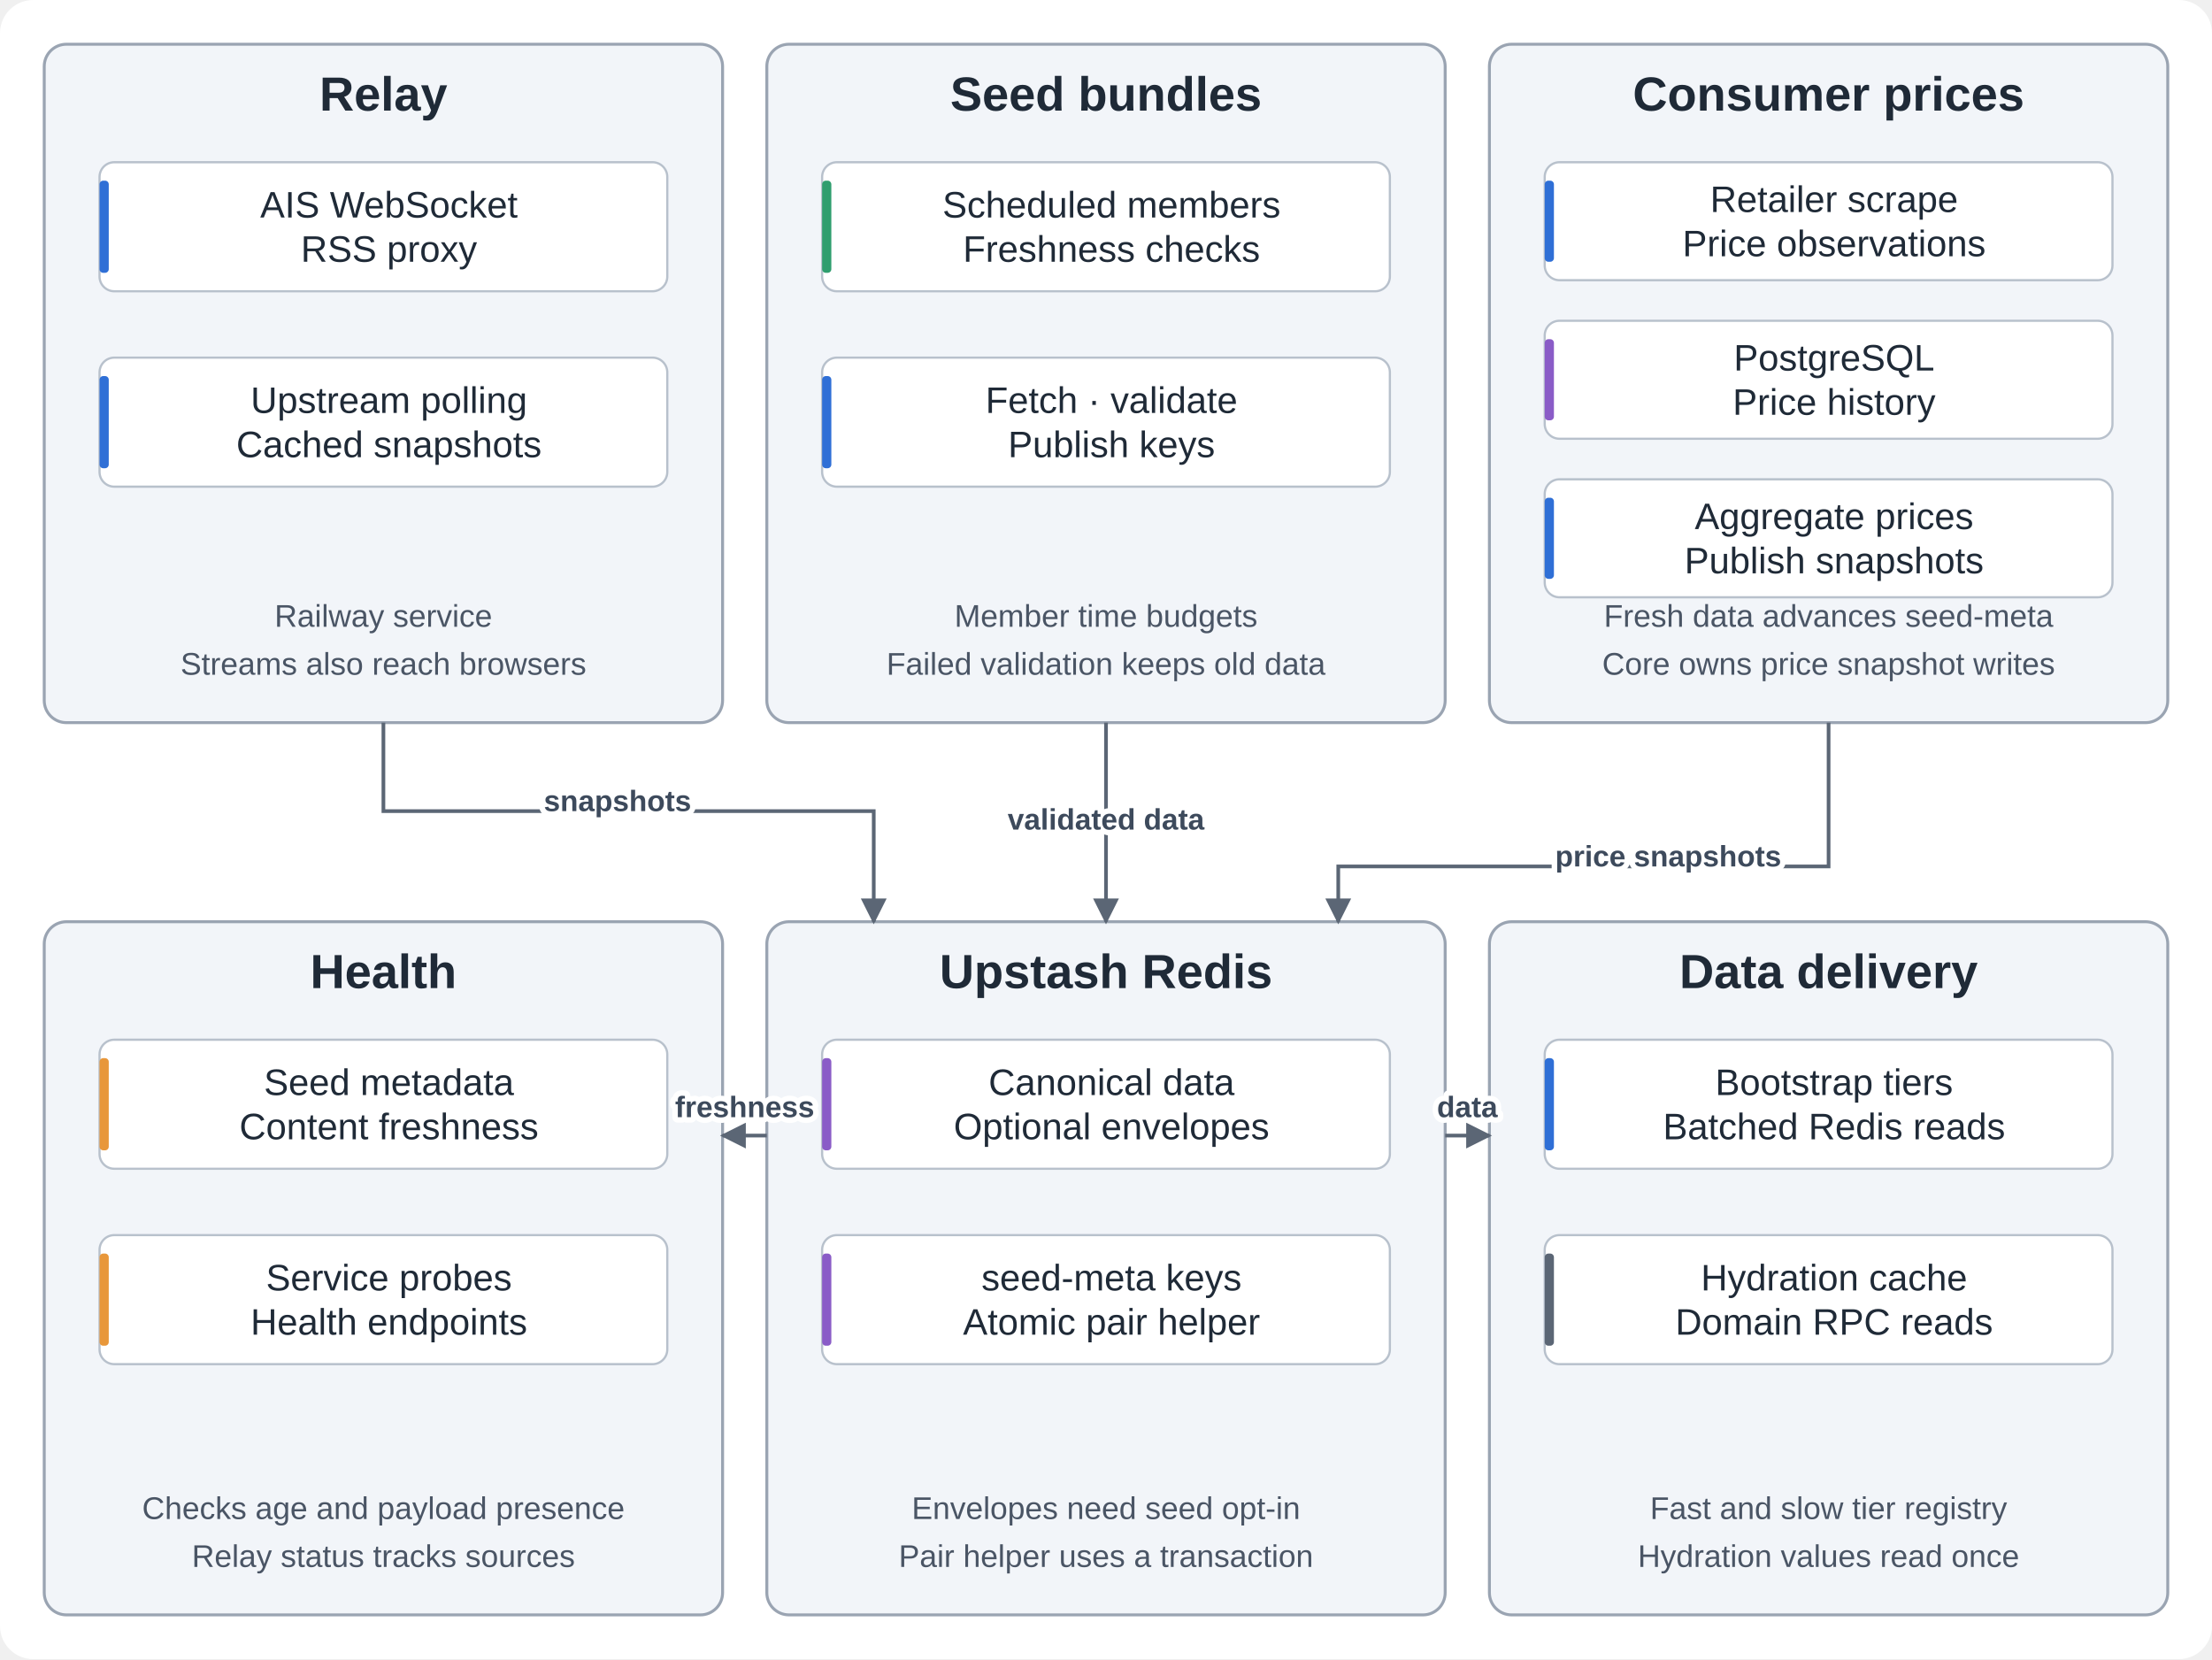
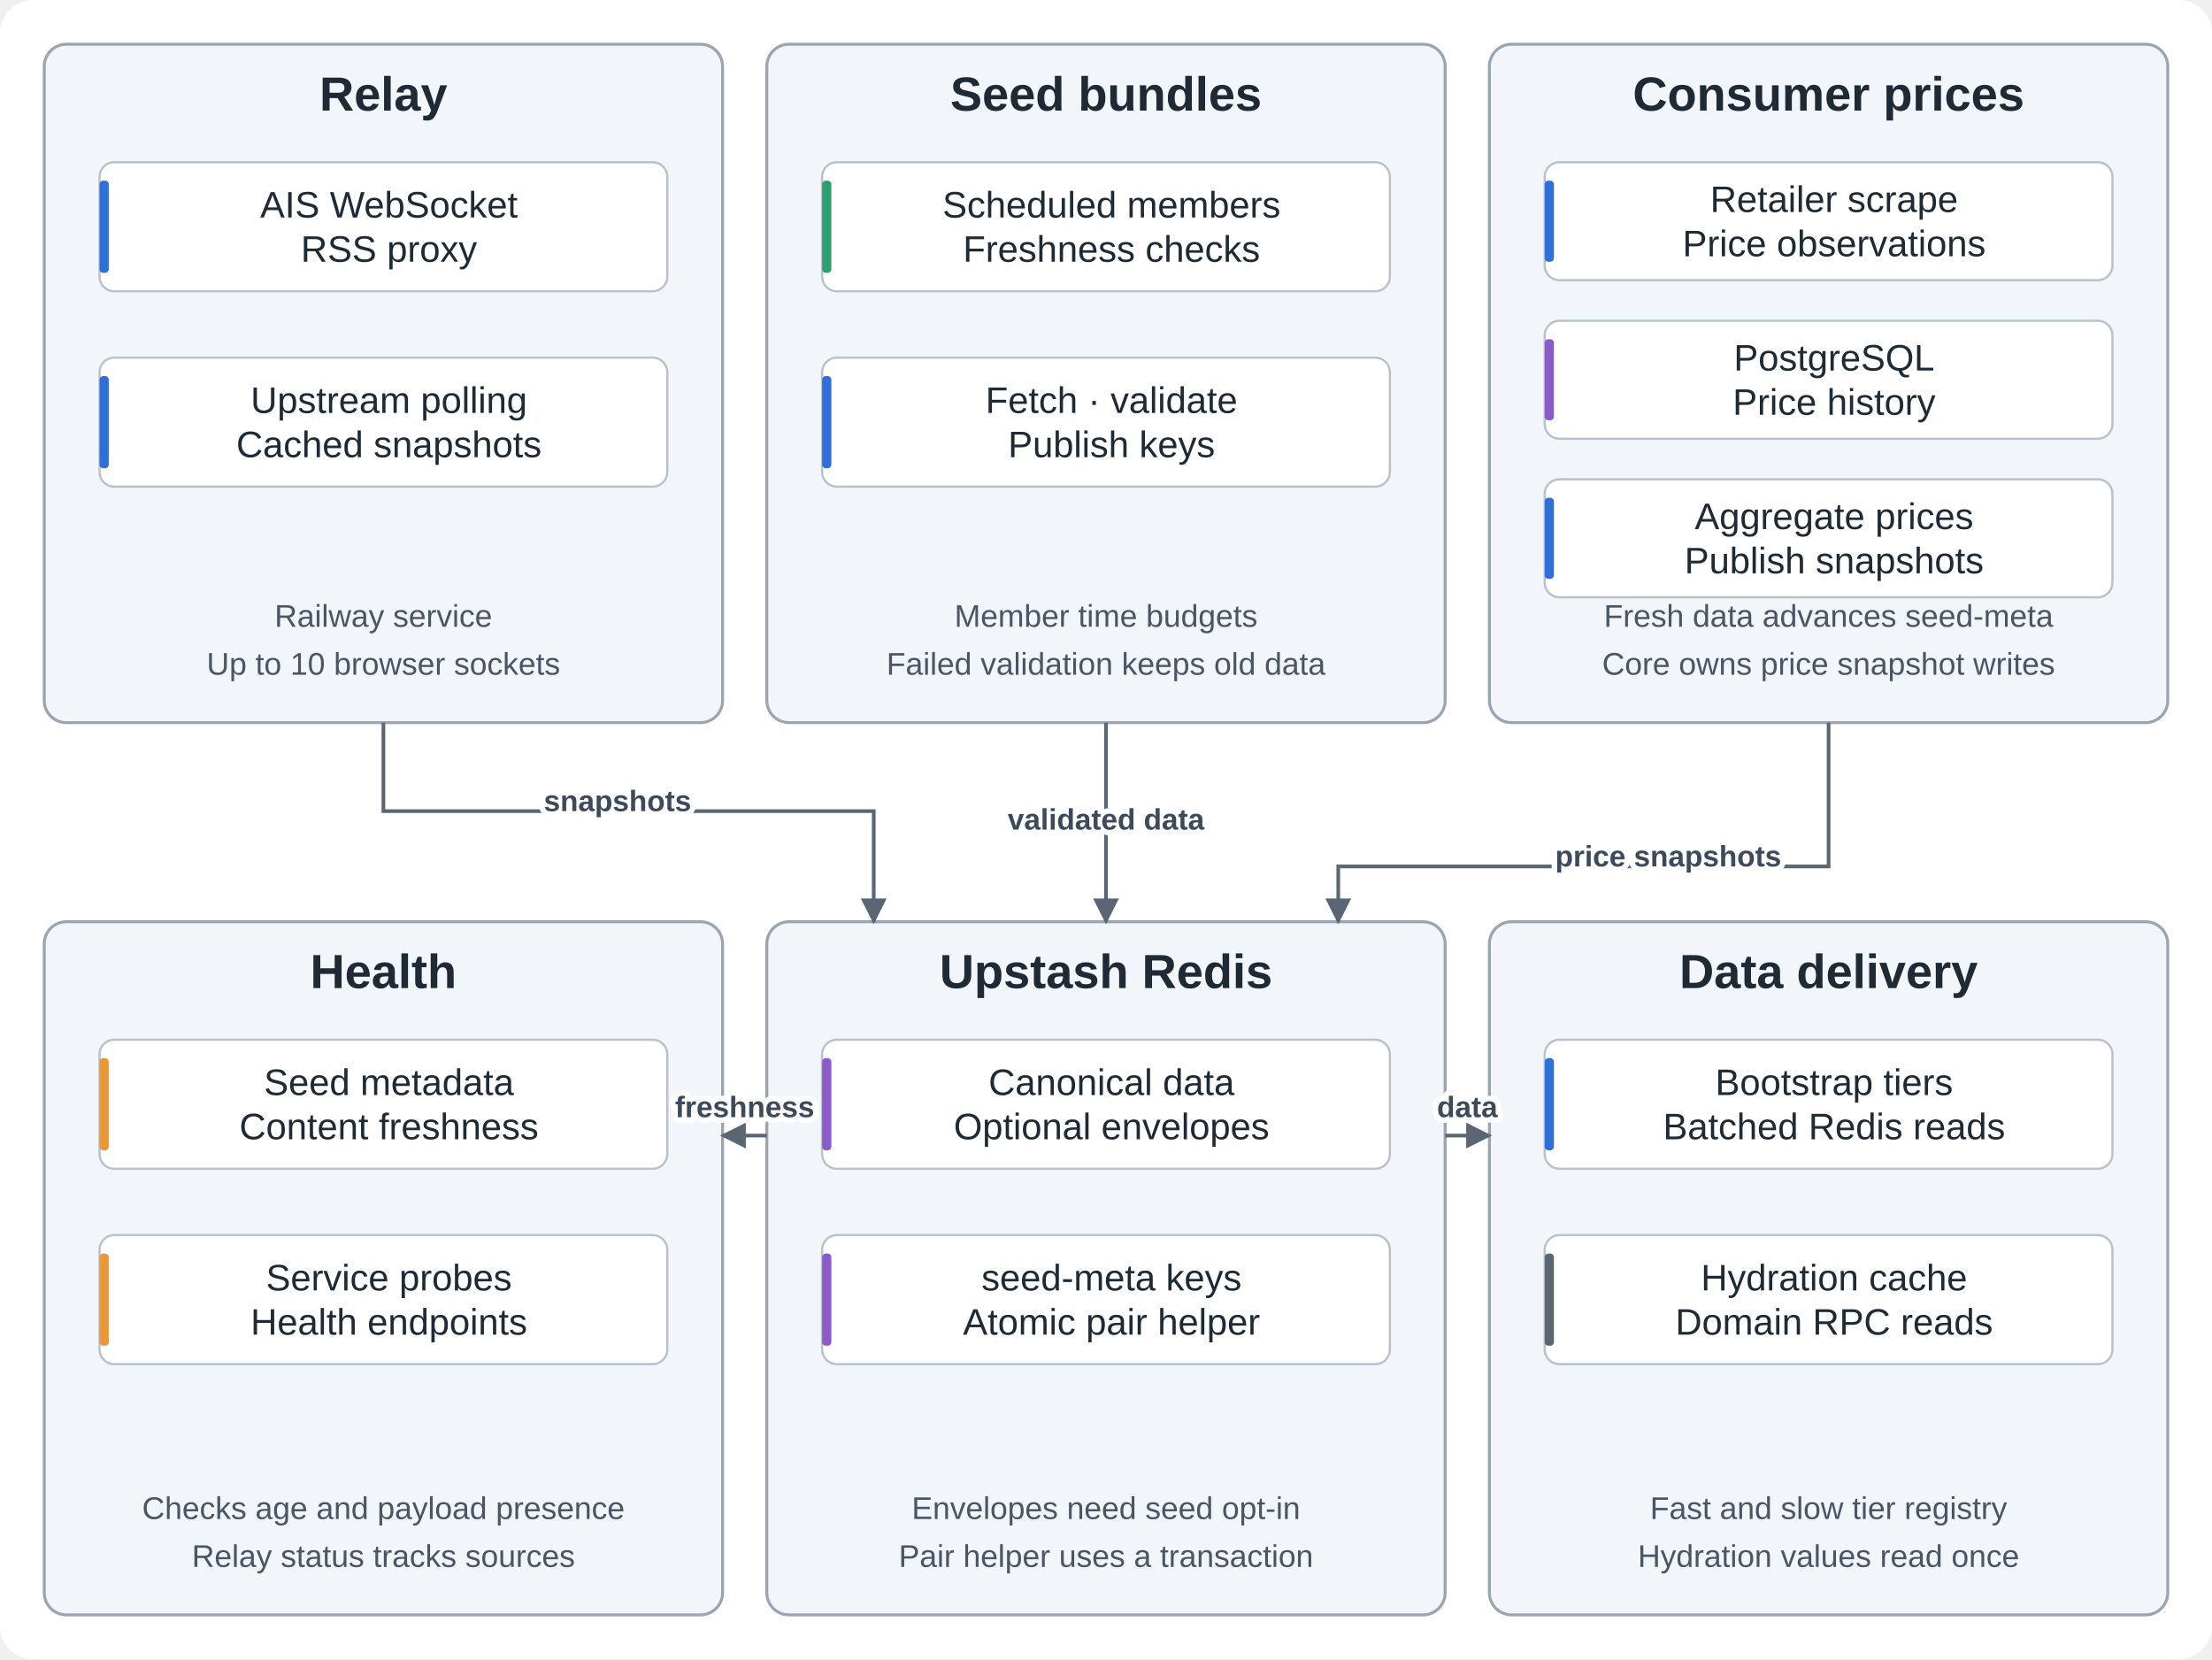
<svg xmlns="http://www.w3.org/2000/svg" viewBox="0 0 1200 900" width="1200" height="900" role="img" aria-labelledby="t d">
  <defs>
    <marker id="arr" viewBox="0 0 10 10" refX="9" refY="5" markerWidth="7" markerHeight="7" orient="auto">
      <path d="M0 0L10 5L0 10z" fill="#5b6675" />
    </marker>
    <marker id="ca" viewBox="0 0 10 10" refX="5" refY="5" markerWidth="6" markerHeight="6" orient="auto">
      <path d="M0 0L10 5L0 10z" fill="#5b6675" />
    </marker>
  </defs>
  <style>
text{font-family:-apple-system,"Helvetica Neue",Arial,"PingFang SC",sans-serif;fill:#1f2a37}
.gt{font-size:26px;font-weight:700}
.st{font-size:20px;font-weight:700}
.ag{font-size:20px}
.q{font-size:18px;fill:#3d4a5c}
.lb{font-size:17px;fill:#4a5565}
.al{font-size:16px;font-weight:600;fill:#3d4a5c;paint-order:stroke;stroke:#ffffff;stroke-width:6px;stroke-linejoin:round}
.grp{fill:#f2f5f9;stroke:#9aa4b2;stroke-width:1.6}
.sub{fill:#e8edf3;stroke:#b8c1cc;stroke-width:1.2}
.agent{fill:#ffffff;stroke:#b8c1cc;stroke-width:1.2}
.human{fill:#d6e6fb;stroke:#9cbbe6;stroke-width:1.2}
.front{fill:#dcf0e0;stroke:#9ccfa8;stroke-width:1.2}
.flow{stroke:#5b6675;stroke-width:2;fill:none;marker-end:url(#arr)}
.back{stroke-dasharray:7 5}
.cyc{stroke:#5b6675;stroke-width:2;fill:none;marker-end:url(#ca)}
.num{fill:#1f2a37}
.numt{font-size:16px;font-weight:700;fill:#ffffff}
</style>
  <rect width="1200" height="900" rx="18" fill="#ffffff" />
  <rect x="24" y="24" width="368" height="368" rx="12" class="grp" />
  <text x="208.0" y="60" class="gt" text-anchor="middle">Relay</text>
  <rect x="416" y="24" width="368" height="368" rx="12" class="grp" />
  <text x="600.0" y="60" class="gt" text-anchor="middle">Seed bundles</text>
  <rect x="808" y="24" width="368" height="368" rx="12" class="grp" />
  <text x="992.0" y="60" class="gt" text-anchor="middle">Consumer prices</text>
  <rect x="54" y="88" width="308" height="70" rx="8" class="agent" />
  <rect x="54" y="98" width="5" height="50" rx="2" fill="#2f6fd6" />
  <text x="211.0" y="118.0" class="ag" text-anchor="middle">AIS WebSocket</text>
  <text x="211.0" y="142.0" class="ag" text-anchor="middle">RSS proxy</text>
  <rect x="54" y="194" width="308" height="70" rx="8" class="agent" />
  <rect x="54" y="204" width="5" height="50" rx="2" fill="#2f6fd6" />
  <text x="211.0" y="224.0" class="ag" text-anchor="middle">Upstream polling</text>
  <text x="211.0" y="248.0" class="ag" text-anchor="middle">Cached snapshots</text>
  <text x="208.0" y="340" class="lb" text-anchor="middle">Railway service</text>
-   <text x="208.0" y="366" class="lb" text-anchor="middle">Streams also reach browsers</text>
+   <text x="208.0" y="366" class="lb" text-anchor="middle">Up to 10 browser sockets</text>
  <rect x="446" y="88" width="308" height="70" rx="8" class="agent" />
  <rect x="446" y="98" width="5" height="50" rx="2" fill="#2f9e6e" />
  <text x="603.0" y="118.0" class="ag" text-anchor="middle">Scheduled members</text>
  <text x="603.0" y="142.0" class="ag" text-anchor="middle">Freshness checks</text>
  <rect x="446" y="194" width="308" height="70" rx="8" class="agent" />
  <rect x="446" y="204" width="5" height="50" rx="2" fill="#2f6fd6" />
  <text x="603.0" y="224.0" class="ag" text-anchor="middle">Fetch · validate</text>
  <text x="603.0" y="248.0" class="ag" text-anchor="middle">Publish keys</text>
  <text x="600.0" y="340" class="lb" text-anchor="middle">Member time budgets</text>
  <text x="600.0" y="366" class="lb" text-anchor="middle">Failed validation keeps old data</text>
  <rect x="838" y="88" width="308" height="64" rx="8" class="agent" />
  <rect x="838" y="98" width="5" height="44" rx="2" fill="#2f6fd6" />
  <text x="995.0" y="115.0" class="ag" text-anchor="middle">Retailer scrape</text>
  <text x="995.0" y="139.0" class="ag" text-anchor="middle">Price observations</text>
  <rect x="838" y="174" width="308" height="64" rx="8" class="agent" />
  <rect x="838" y="184" width="5" height="44" rx="2" fill="#8a5cc7" />
  <text x="995.0" y="201.0" class="ag" text-anchor="middle">PostgreSQL</text>
  <text x="995.0" y="225.0" class="ag" text-anchor="middle">Price history</text>
  <rect x="838" y="260" width="308" height="64" rx="8" class="agent" />
  <rect x="838" y="270" width="5" height="44" rx="2" fill="#2f6fd6" />
  <text x="995.0" y="287.0" class="ag" text-anchor="middle">Aggregate prices</text>
  <text x="995.0" y="311.0" class="ag" text-anchor="middle">Publish snapshots</text>
  <text x="992.0" y="340" class="lb" text-anchor="middle">Fresh data advances seed-meta</text>
  <text x="992.0" y="366" class="lb" text-anchor="middle">Core owns price snapshot writes</text>
  <rect x="24" y="500" width="368" height="376" rx="12" class="grp" />
  <text x="208.0" y="536" class="gt" text-anchor="middle">Health</text>
  <rect x="416" y="500" width="368" height="376" rx="12" class="grp" />
  <text x="600.0" y="536" class="gt" text-anchor="middle">Upstash Redis</text>
  <rect x="808" y="500" width="368" height="376" rx="12" class="grp" />
  <text x="992.0" y="536" class="gt" text-anchor="middle">Data delivery</text>
  <rect x="54" y="564" width="308" height="70" rx="8" class="agent" />
  <rect x="54" y="574" width="5" height="50" rx="2" fill="#e8973a" />
  <text x="211.0" y="594.0" class="ag" text-anchor="middle">Seed metadata</text>
  <text x="211.0" y="618.0" class="ag" text-anchor="middle">Content freshness</text>
  <rect x="54" y="670" width="308" height="70" rx="8" class="agent" />
  <rect x="54" y="680" width="5" height="50" rx="2" fill="#e8973a" />
  <text x="211.0" y="700.0" class="ag" text-anchor="middle">Service probes</text>
  <text x="211.0" y="724.0" class="ag" text-anchor="middle">Health endpoints</text>
  <text x="208.0" y="824" class="lb" text-anchor="middle">Checks age and payload presence</text>
  <text x="208.0" y="850" class="lb" text-anchor="middle">Relay status tracks sources</text>
  <rect x="446" y="564" width="308" height="70" rx="8" class="agent" />
  <rect x="446" y="574" width="5" height="50" rx="2" fill="#8a5cc7" />
  <text x="603.0" y="594.0" class="ag" text-anchor="middle">Canonical data</text>
  <text x="603.0" y="618.0" class="ag" text-anchor="middle">Optional envelopes</text>
  <rect x="446" y="670" width="308" height="70" rx="8" class="agent" />
  <rect x="446" y="680" width="5" height="50" rx="2" fill="#8a5cc7" />
  <text x="603.0" y="700.0" class="ag" text-anchor="middle">seed-meta keys</text>
  <text x="603.0" y="724.0" class="ag" text-anchor="middle">Atomic pair helper</text>
  <text x="600.0" y="824" class="lb" text-anchor="middle">Envelopes need seed opt-in</text>
  <text x="600.0" y="850" class="lb" text-anchor="middle">Pair helper uses a transaction</text>
  <rect x="838" y="564" width="308" height="70" rx="8" class="agent" />
  <rect x="838" y="574" width="5" height="50" rx="2" fill="#2f6fd6" />
  <text x="995.0" y="594.0" class="ag" text-anchor="middle">Bootstrap tiers</text>
  <text x="995.0" y="618.0" class="ag" text-anchor="middle">Batched Redis reads</text>
  <rect x="838" y="670" width="308" height="70" rx="8" class="agent" />
  <rect x="838" y="680" width="5" height="50" rx="2" fill="#5b6675" />
  <text x="995.0" y="700.0" class="ag" text-anchor="middle">Hydration cache</text>
  <text x="995.0" y="724.0" class="ag" text-anchor="middle">Domain RPC reads</text>
  <text x="992.0" y="824" class="lb" text-anchor="middle">Fast and slow tier registry</text>
  <text x="992.0" y="850" class="lb" text-anchor="middle">Hydration values read once</text>
  <path d="M208 392V440H474V500" class="flow" />
  <text x="335" y="440" class="al" text-anchor="middle">snapshots</text>
  <path d="M600 392V500" class="flow" />
  <text x="600" y="450" class="al" text-anchor="middle">validated data</text>
  <path d="M992 392V470H726V500" class="flow" />
  <text x="905" y="470" class="al" text-anchor="middle">price snapshots</text>
  <path d="M416 616H392" class="flow" />
  <text x="404" y="606" class="al" text-anchor="middle">freshness</text>
  <path d="M784 616H808" class="flow" />
  <text x="796" y="606" class="al" text-anchor="middle">data</text>
</svg>
